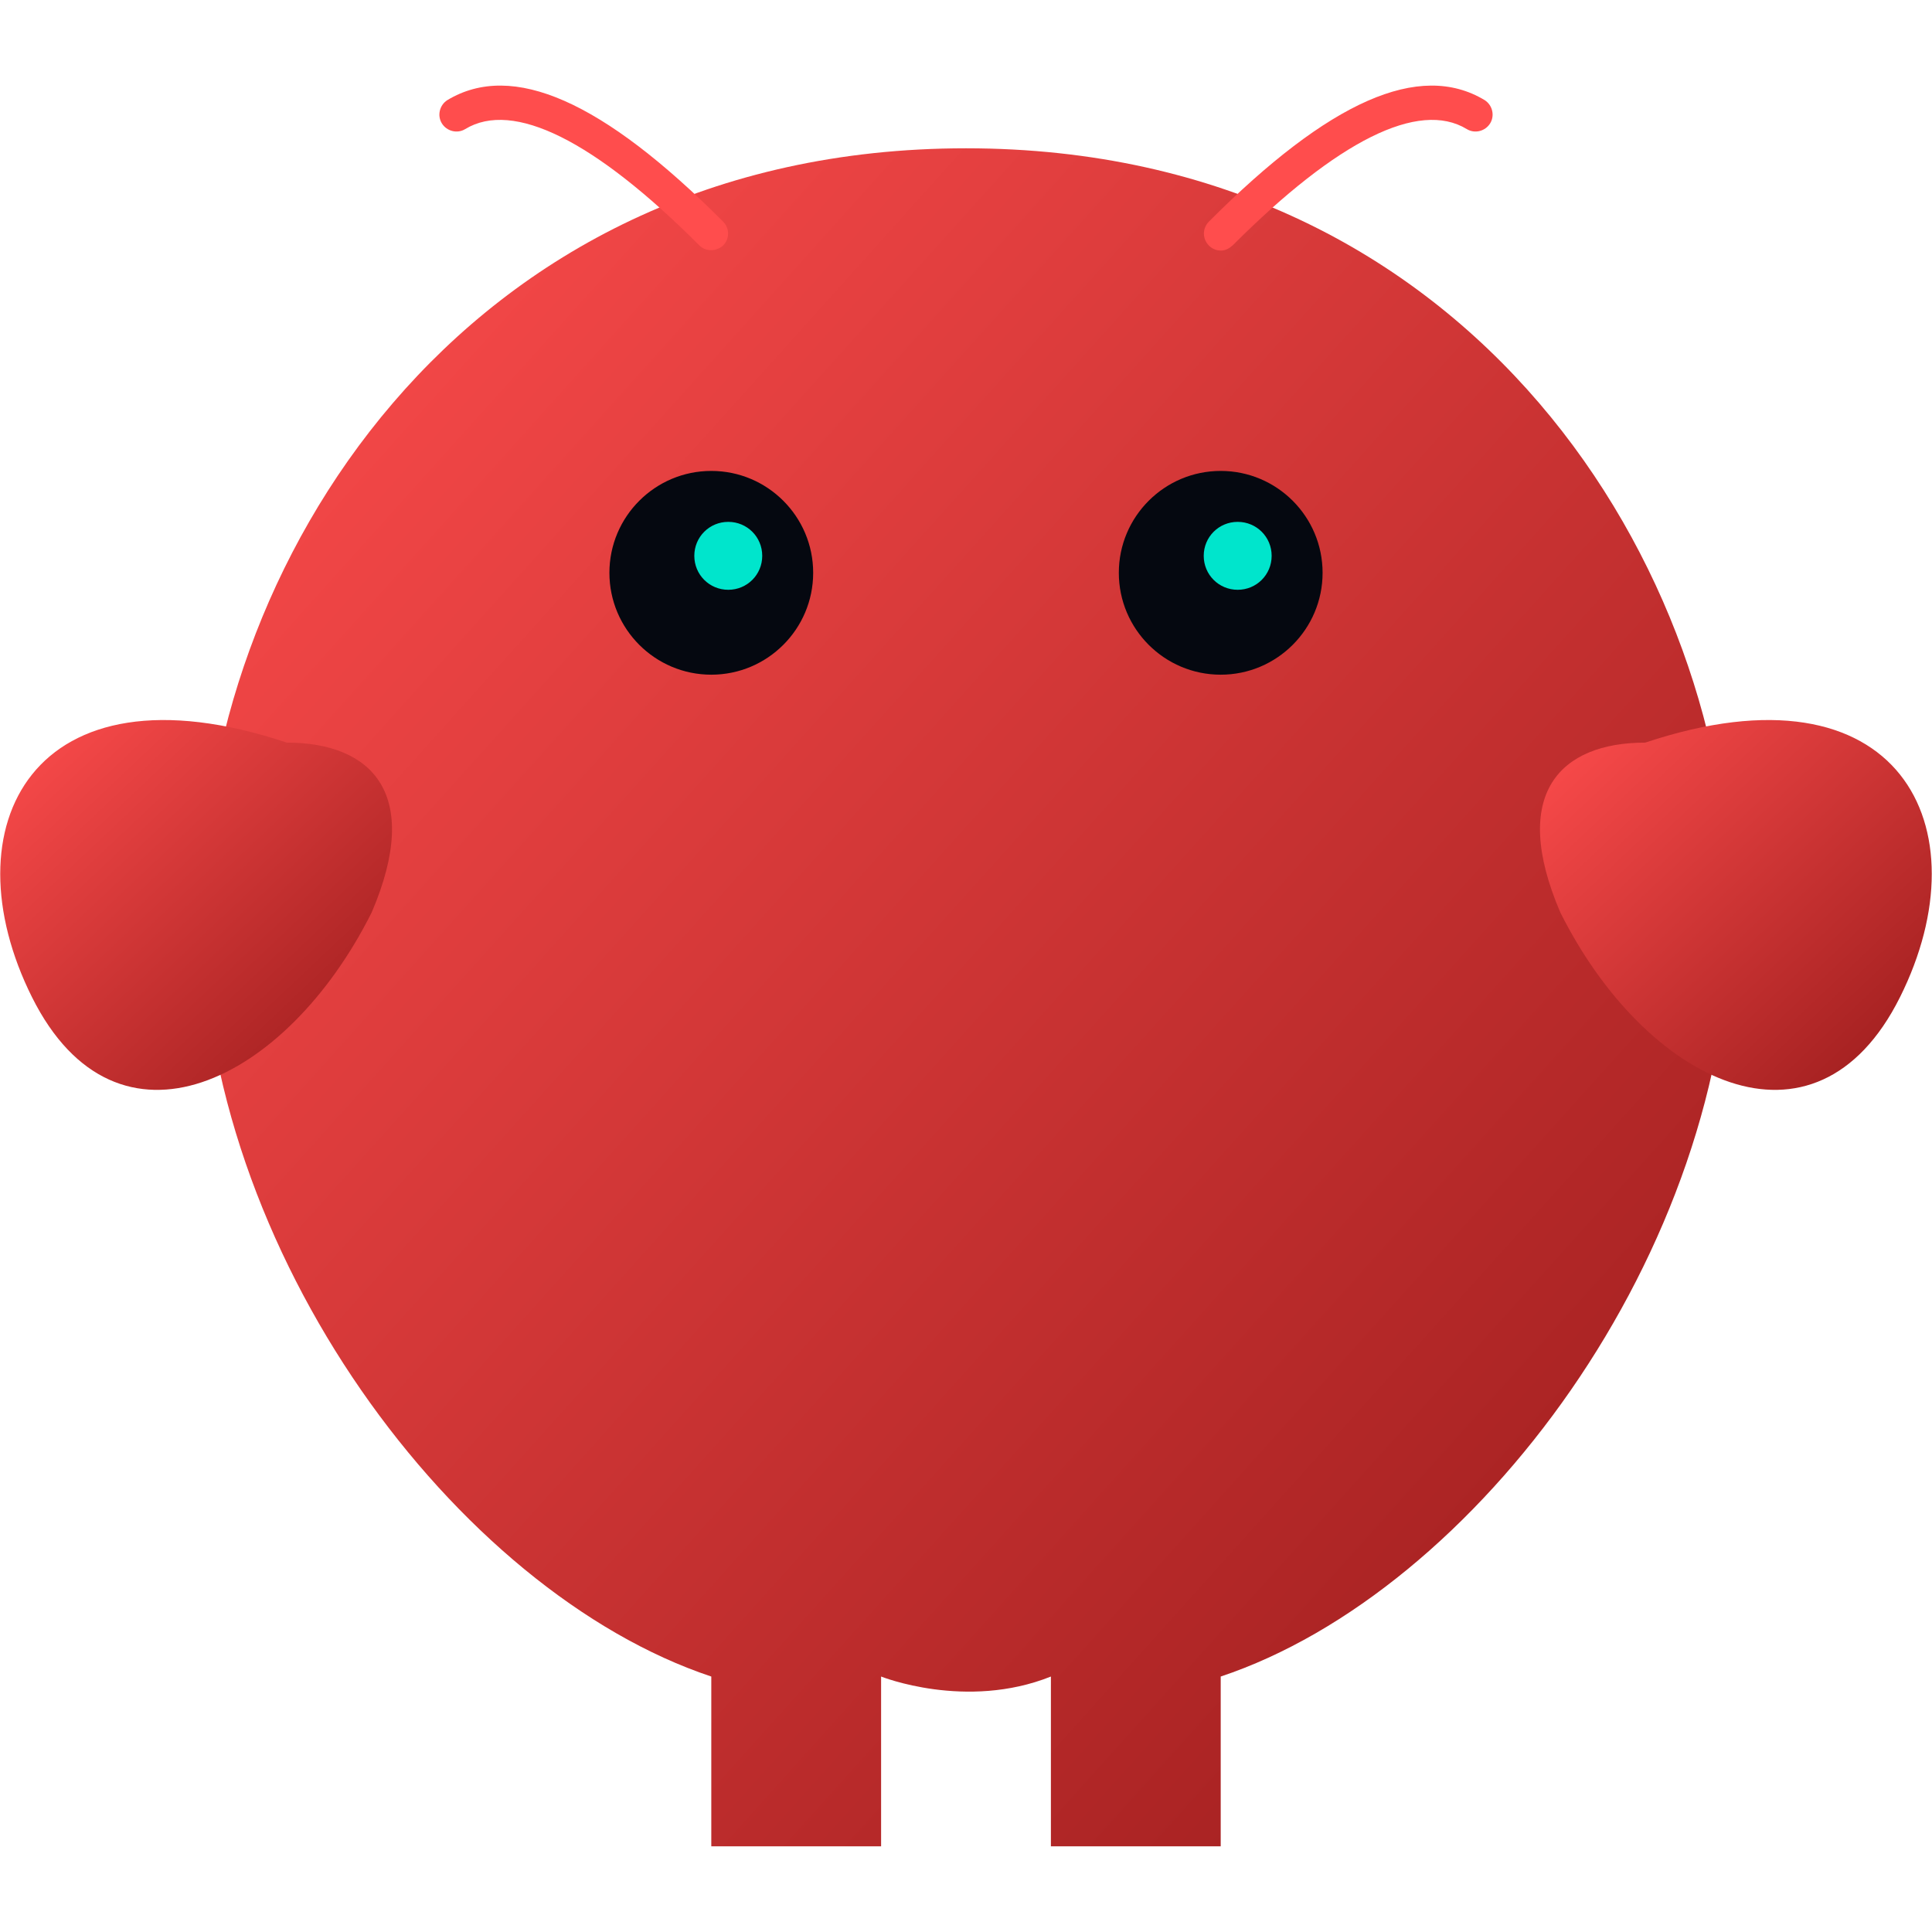
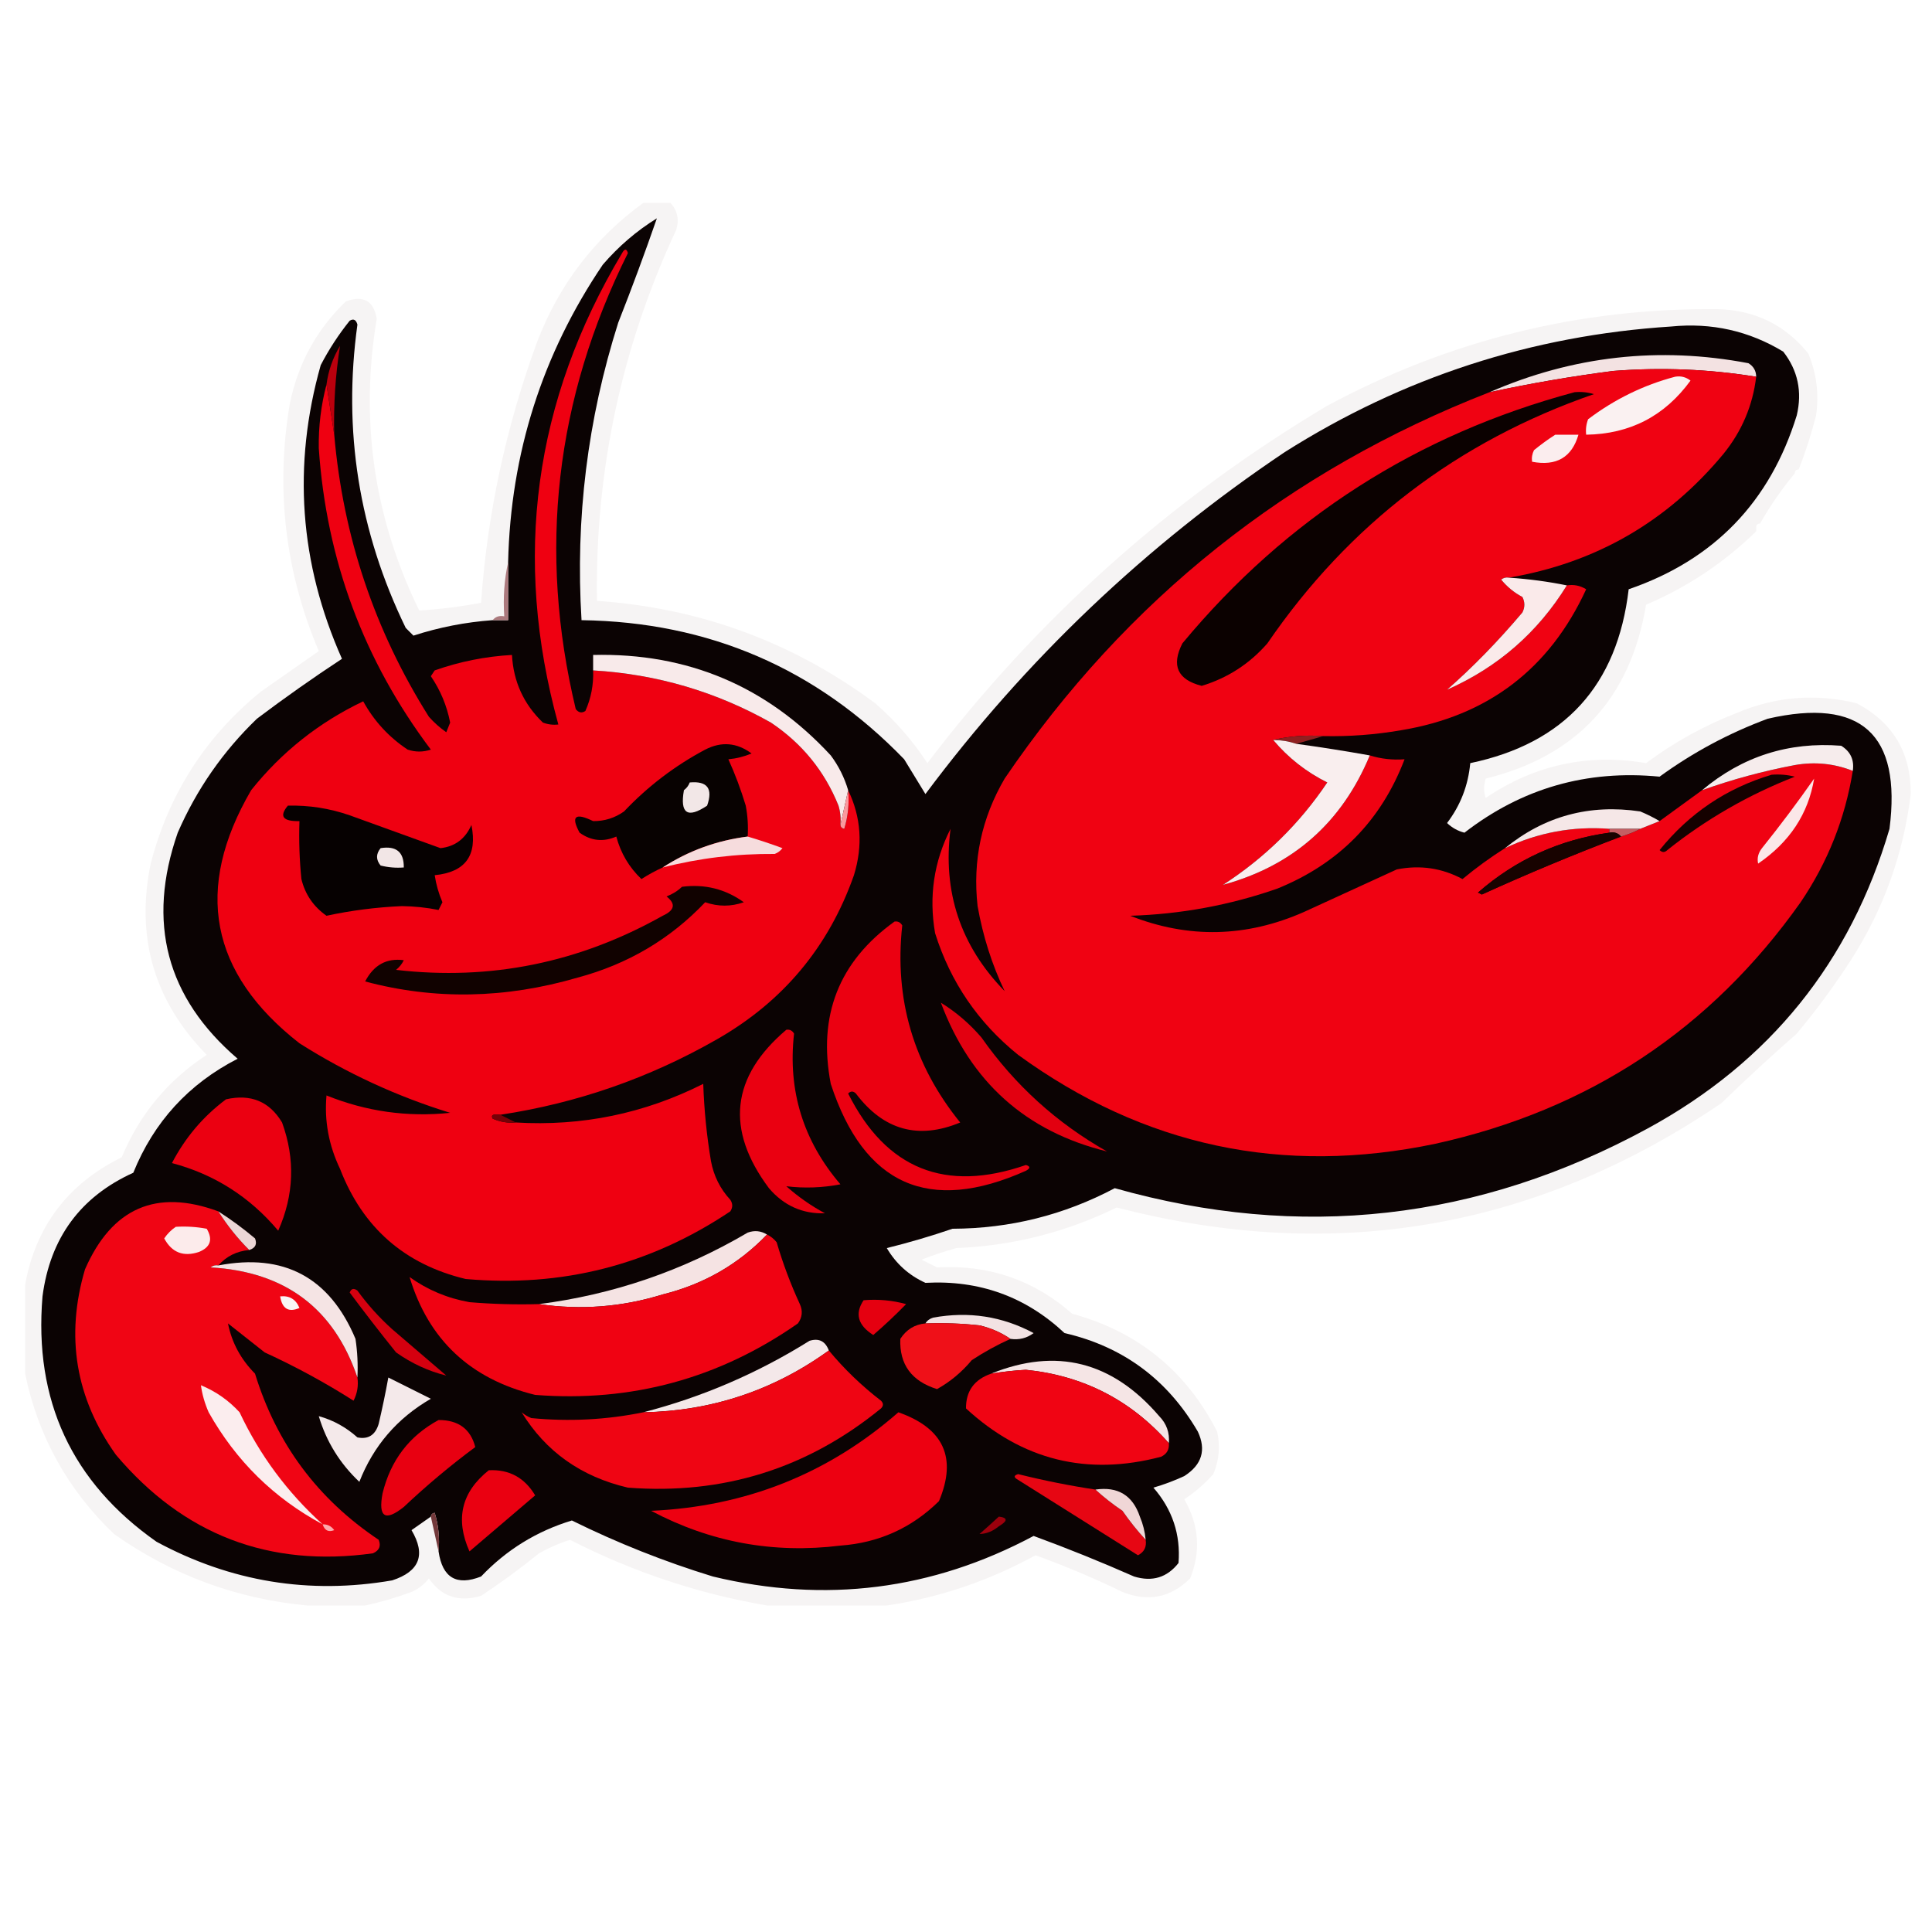
- <svg xmlns="http://www.w3.org/2000/svg" viewBox="0 0 512 512" data-selfhst="openclaw">
-   <linearGradient id="openclaw-a" x1="-694.696" y1="793.943" x2="-690.195" y2="789.442" gradientUnits="userSpaceOnUse" gradientTransform="matrix(90 0 0 -100 62582 79427)">
-     <stop offset="0" stop-color="#ff4d4d" />
-     <stop offset="1" stop-color="#991b1b" />
-   </linearGradient>
-   <path d="m256 39.3c-135 0-202.5 112.5-202.5 202.5s67.5 180 135 202.5v45h45v-45s22.5 9 45 0v45h45v-45c67.5-22.5 135-112.5 135-202.5S391 39.3 256 39.3" fill="url(#openclaw-a)" />
-   <linearGradient id="openclaw-b" x1="-672.565" y1="777.351" x2="-668.064" y2="772.849" gradientUnits="userSpaceOnUse" gradientTransform="matrix(23.0719 0 0 -21.7808 15519.7 17119.95)">
-     <stop offset="0" stop-color="#ff4d4d" />
-     <stop offset="1" stop-color="#991b1b" />
-   </linearGradient>
-   <path d="m76 196.8c-67.5-22.5-90 22.5-67.5 67.5s67.5 22.5 90-22.5c13.5-31.5 0-45-22.5-45" fill="url(#openclaw-b)" />
-   <linearGradient id="openclaw-c" x1="-658.669" y1="777.486" x2="-654.168" y2="772.985" gradientUnits="userSpaceOnUse" gradientTransform="matrix(23.0719 0 0 -21.7808 15610.38 17119.95)">
-     <stop offset="0" stop-color="#ff4d4d" />
-     <stop offset="1" stop-color="#991b1b" />
-   </linearGradient>
-   <path d="m436 196.8c67.5-22.5 90 22.5 67.5 67.5s-67.5 22.5-90-22.5c-13.5-31.5 0-45 22.5-45" fill="url(#openclaw-c)" />
-   <path d="m188.5 66.3c-1.2 0-2.3-.4-3.2-1.3-27.8-27.8-49.3-38.5-62-30.8-2.1 1.3-4.9.6-6.2-1.5s-.6-4.9 1.5-6.2c17.2-10.3 41.1.2 73 32.2 1.8 1.8 1.8 4.6 0 6.4-.8.7-2 1.2-3.1 1.2M326.7 65c27.8-27.8 49.3-38.5 62-30.8 2.1 1.3 4.9.6 6.2-1.5s.6-4.9-1.5-6.2c-17.2-10.3-41.1.2-73 32.2-1.8 1.8-1.8 4.6 0 6.4.9.9 2 1.3 3.2 1.3s2.2-.6 3.1-1.4" fill="#ff4d4d" />
-   <path d="m188.5 124.8c14.9 0 27 12.1 27 27s-12.1 27-27 27-27-12.1-27-27 12.1-27 27-27m135 0c14.9 0 27 12.1 27 27s-12.1 27-27 27-27-12.1-27-27 12.1-27 27-27" fill="#050810" />
-   <path d="m193 138.3c5 0 9 4 9 9s-4 9-9 9-9-4-9-9 4-9 9-9m135 0c5 0 9 4 9 9s-4 9-9 9-9-4-9-9 4-9 9-9" fill="#00e5cc" />
+ <svg xmlns="http://www.w3.org/2000/svg" version="1.2" viewBox="0 0 500 500" width="500" height="500">
+   <style>
+ 		.s0 { fill: #f6f4f4 } 
+ 		.s1 { fill: #0b0303 } 
+ 		.s2 { fill: #ef0011 } 
+ 		.s3 { fill: #f3e2e2 } 
+ 		.s4 { fill: #f00212 } 
+ 		.s5 { fill: #ba000d } 
+ 		.s6 { fill: #faf1f1 } 
+ 		.s7 { fill: #0b0100 } 
+ 		.s8 { fill: #fbedee } 
+ 		.s9 { fill: #faeaea } 
+ 		.s10 { fill: #ab797d } 
+ 		.s11 { fill: #f8eaea } 
+ 		.s12 { fill: #902021 } 
+ 		.s13 { fill: #f9eeee } 
+ 		.s14 { fill: #f6ecec } 
+ 		.s15 { fill: #080201 } 
+ 		.s16 { fill: #150100 } 
+ 		.s17 { fill: #f2e7e7 } 
+ 		.s18 { fill: #fbe7e8 } 
+ 		.s19 { fill: #060101 } 
+ 		.s20 { fill: #f5e7e7 } 
+ 		.s21 { fill: #fa999e } 
+ 		.s22 { fill: #c46064 } 
+ 		.s23 { fill: #180300 } 
+ 		.s24 { fill: #f6dcdd } 
+ 		.s25 { fill: #f2e6e6 } 
+ 		.s26 { fill: #110200 } 
+ 		.s27 { fill: #eb0011 } 
+ 		.s28 { fill: #e20010 } 
+ 		.s29 { fill: #ea0011 } 
+ 		.s30 { fill: #760007 } 
+ 		.s31 { fill: #f00514 } 
+ 		.s32 { fill: #fcebeb } 
+ 		.s33 { fill: #ecd6d6 } 
+ 		.s34 { fill: #f5e3e3 } 
+ 		.s35 { fill: #f5e4e4 } 
+ 		.s36 { fill: #faf6f6 } 
+ 		.s37 { fill: #e50010 } 
+ 		.s38 { fill: #d5000f } 
+ 		.s39 { fill: #f2e2e3 } 
+ 		.s40 { fill: #ef1018 } 
+ 		.s41 { fill: #f4e8e9 } 
+ 		.s42 { fill: #ef0513 } 
+ 		.s43 { fill: #f5e5e5 } 
+ 		.s44 { fill: #f00413 } 
+ 		.s45 { fill: #f4e9ea } 
+ 		.s46 { fill: #ed0011 } 
+ 		.s47 { fill: #e80011 } 
+ 		.s48 { fill: #e60613 } 
+ 		.s49 { fill: #f0d6d6 } 
+ 		.s50 { fill: #fca9ac } 
+ 		.s51 { fill: #9c000c } 
+ 		.s52 { fill: #73393b } 
+ 	</style>
+   <g>
+     <path fill-rule="evenodd" class="s0" d="m166.5 52.5q3.5 0 7 0 2.75 2.99 1.5 7-21.27 45.61-20.5 96 39.99 2.76 72 26.5 7.87 6.86 13.5 15.5 42.88-56.39 103.5-92.5 47.35-25.46 101-25 14.52 0.38 23.5 11.5 3.19 7.74 2 16-1.81 7.18-4.5 14-1 0-1 1-5.04 6.05-9 13-1 0-1 1 0 0.5 0 1-12.42 12.15-28.5 19-6.02 36.27-41.5 45-0.83 2.75 0 5 19.02-12.85 41.5-9 10.85-8.09 23.5-13 15.01-6.37 31-2.5 14.09 7.43 14 23.5-2.83 23.25-15.5 43-6.42 9.92-14 19-10.04 8.8-19.5 18-72.02 48.88-156.5 27-19.63 9.6-41.5 10.5-4.59 1.27-9 3 2 1 4 2 20.09-1.11 35 12 25.46 6.95 37.5 30.5 1.26 5.69-1 11-3.38 3.79-7.5 6.5 5.74 10.07 1.5 20.5-7.55 7.47-17.5 3.5-11.01-5.34-22.5-9.5-18.26 10-38.5 13-15.5 0-31 0-26.62-4.54-51-17-4.17 1.33-8 3.5-7.23 5.87-15 11-8.62 2.58-13.5-4.5-1.82 2.32-4.5 3.5-6.06 2.24-12 3.5-7.5 0-15 0-27.42-2.56-50-18.5-18-17.25-23-41.5 0-11.5 0-23 4.12-22.7 25-33 6.95-16.67 22-26.5-20.39-20.8-14.5-49.5 7.01-26.98 28.5-44.5 7.56-5.27 15-10.5-13.09-30.88-7.5-64 3.16-15.57 14.5-26.5 6.85-2.48 8 4.5-6.59 39.53 11 75.5 7.99-0.49 16-2 2.42-34.57 14.5-67.5 8.51-22.23 27.5-36z" />
+   </g>
+   <g>
+     <path fill-rule="evenodd" class="s1" d="m113.5 401.5q0.48-5.1-1-10-0.91 0.19-1 1-2.46 1.74-5 3.5 5.65 9.54-5 13-32.21 5.55-61-10-32.89-23.11-29.5-63.5 2.96-22.67 23.5-32 7.99-19.75 27-29.5-27.65-23.7-15.5-58.5 7.33-16.82 20.5-29.5 10.79-8.14 22-15.5-16.49-37.08-5.5-76 3.19-6.13 7.5-11.5 1.48-0.89 2 1-5.69 41.09 12.5 78.5 1 1 2 2 9.97-3.24 20.5-4 2 0 4 0 0-7.5 0-15 0.99-42.22 24.5-77 6.12-7.12 14-12-4.65 13.43-10 27-11.93 37.6-9.5 77 49.38 0.7 83.5 36 2.75 4.5 5.5 9 38.99-52.24 93-88.5 45.84-29.03 100-32.5 15.69-1.56 29 6.5 5.68 7.29 3.5 16.5-10.38 33.62-43.5 45-4.39 37.33-41 45-0.79 8.63-6 15.5 1.91 1.83 4.5 2.5 22.27-17.25 50.5-14.5 12.93-9.41 28-15 36.22-8.28 31.5 28.5-15.19 51.69-62.5 77.5-65.92 35.87-138 15.5-19.67 10.42-42 10.5-8.39 2.88-17 5 3.58 6.08 10 9 20.92-1.14 36 13 22.67 5.23 34.5 25.5 3.33 7.13-3.5 11.5-3.88 1.8-8 3 7.36 8.45 6.5 19.5-4.43 5.66-11.5 3.5-12.84-5.67-26-10.5-39.4 21.02-83 10.5-18.85-5.78-36.5-14.5-13.65 4.14-23.5 14.5-9.51 3.74-11-6.5z" />
+   </g>
+   <g>
+     <path fill-rule="evenodd" class="s2" d="m153.5 173.5q24.62 1.46 46 13.5 12.11 8.1 17.5 21.5 0.74 2.45 0.5 5 0.09 0.81 1 1 1.48-4.9 1-10 5.04 10.48 1.5 22-9.81 27.86-35.5 42.5-26.17 14.97-56 19.5-2.77-0.4-2 1 2.86 1.27 6 1 25.64 1.53 48.5-10 0.34 10.08 2 20 1.08 5.76 5 10 1 1.5 0 3-31.11 20.84-68.5 17.5-23.7-5.7-32.5-28.5-4.39-9.18-3.5-19 15.41 6.23 32 4.5-20.68-6.39-39-18-34.81-27.22-12.5-65.5 11.84-14.83 29-23 4.21 7.66 11.5 12.5 3 1 6 0-26.04-34.62-29-78-0.13-8.46 2-16.5 1 6.5 2 13 3.43 39.53 24.5 73 2.03 2.28 4.5 4 0.5-1.25 1-2.5-1.27-6.54-5-12 0.5-0.75 1-1.5 9.72-3.43 20-4 0.55 10.34 8 17.5 1.94 0.74 4 0.5-17.8-64.6 16.5-122 0.98-1.79 1.5 0-28.21 56.64-13.5 118 1.08 1.43 2.5 0.5 2.21-4.98 2-10.5z" />
+   </g>
+   <g>
+     <path fill-rule="evenodd" class="s3" d="m454.5 97.5q-18.37-2.97-37-1.5-16.14 2.08-32 5.5 32.38-14.09 67-7.5 1.98 1.22 2 3.5z" />
+   </g>
+   <g>
+     <path fill-rule="evenodd" class="s4" d="m454.5 97.5q-1.33 11.18-8.5 20-21.81 26.28-55.5 32-1.11-0.2-2 0.5 2.31 2.82 5.5 4.5 1 2 0 4-9.56 11.3-19.5 20 19.71-8.72 31-27 2.68-0.43 5 1-14.24 30.97-48 36.5-9.93 1.71-20 1.5-6.8-0.48-13 1 5.81 6.92 14 11-10.78 16.03-27 26.5 27.16-7.4 38-33.5 4.34 1.35 9 1-9.08 23.84-33 33.5-18.45 6.41-38 7 22.59 8.92 45-1 12.05-5.52 24-11 9.01-1.79 17 2.5 5.28-4.38 11-8 12.8-6.07 27-5 0 0.5 0 1-19.34 2.69-34 15.5 0.5 0.25 1 0.5 17.79-8.09 36-15 2.71-0.79 5-2 2.5-1 5-2 5.53-4.04 11-8 11.7-4.18 24-6.5 7.78-1.36 15 1.5-2.97 18.45-13.5 34-34.92 49.37-94.5 62.5-59.27 12.45-108-23-15.53-12.52-21.5-31.5-2.47-14.26 4-27-3.15 24.41 14 42-4.92-10.28-7-22-1.97-17.63 7-33 47.28-69.5 125.5-100 15.86-3.42 32-5.5 18.63-1.47 37 1.5z" />
+   </g>
+   <g>
+     <path fill-rule="evenodd" class="s5" d="m86.5 112.5q-1-6.5-2-13 0.7-5.34 3.5-10-1.8 11.32-1.5 23z" />
+   </g>
+   <g>
+     <path fill-rule="evenodd" class="s6" d="m433.5 97.5q2.22-0.39 4 1-10 13.75-27 14-0.24-2.06 0.5-4 10.3-7.78 22.5-11z" />
+   </g>
+   <g>
+     <path fill-rule="evenodd" class="s7" d="m407.5 101.5q2.55-0.24 5 0.5-52.87 18.31-84.5 64.5-6.94 7.95-17 11-9.38-2.38-5-11 40.38-48.62 101.5-65z" />
+   </g>
+   <g>
+     <path fill-rule="evenodd" class="s8" d="m402.5 112.5q3 0 6 0-2.56 8.8-12 7-0.22-1.58 0.5-3 2.72-2.22 5.5-4z" />
+   </g>
+   <g>
+ 	</g>
+   <g>
+ 	</g>
+   <g>
+ 	</g>
+   <g>
+ 	</g>
+   <g>
+ 	</g>
+   <g>
+ 	</g>
+   <g>
+ 	</g>
+   <g>
+     <path fill-rule="evenodd" class="s9" d="m390.5 149.5q7.77 0.52 15 2-11.29 18.28-31 27 9.94-8.7 19.5-20 1-2 0-4-3.19-1.68-5.5-4.5 0.89-0.7 2-0.5z" />
+   </g>
+   <g>
+     <path fill-rule="evenodd" class="s10" d="m131.5 145.5q0 7.5 0 15-2 0-4 0 1.06-1.36 3-1-0.48-7.29 1-14z" />
+   </g>
+   <g>
+     <path fill-rule="evenodd" class="s11" d="m219.5 204.5q-1 4.5-2 9 0.24-2.55-0.5-5-5.39-13.4-17.5-21.5-21.38-12.04-46-13.5 0-2 0-4 36.7-0.86 61.5 26 3.06 4.11 4.5 9z" />
+   </g>
+   <g>
+     <path fill-rule="evenodd" class="s12" d="m329.5 191.5q6.2-1.48 13-1-3.5 1-7 2-2.9-0.97-6-1z" />
+   </g>
+   <g>
+     <path fill-rule="evenodd" class="s13" d="m329.5 191.5q3.1 0.03 6 1 9.55 1.31 19 3-10.84 26.1-38 33.5 16.22-10.47 27-26.5-8.19-4.08-14-11z" />
+   </g>
+   <g>
+     <path fill-rule="evenodd" class="s14" d="m479.5 199.5q-7.22-2.86-15-1.5-12.3 2.32-24 6.5 15.6-13.11 36-11.5 3.63 2.26 3 6.5z" />
+   </g>
+   <g>
+     <path fill-rule="evenodd" class="s15" d="m193.5 216.5q-12.01 1.52-22 8-2.83 1.29-5.5 3-4.79-4.57-6.5-11-5.04 2.2-9.5-1-3.47-6.4 3.5-3 4.4 0.05 8-2.5 9.22-9.73 21-16 6.3-3.24 12 1-2.9 1.22-6 1.5 2.61 5.74 4.5 12 0.75 3.97 0.5 8z" />
+   </g>
+   <g>
+     <path fill-rule="evenodd" class="s16" d="m458.5 200.5q3.04-0.24 6 0.5-18.02 7.05-33 19-1 1-2 0 11.53-14.3 29-19.5z" />
+   </g>
+   <g>
+     <path fill-rule="evenodd" class="s17" d="m178.5 202.5q6.85-0.63 4.5 6-7.6 5.09-6-4 1.08-0.82 1.5-2z" />
+   </g>
+   <g>
+     <path fill-rule="evenodd" class="s18" d="m469.5 201.5q-2.26 13.65-14.5 22-0.47-2.11 1-4 7.08-8.82 13.5-18z" />
+   </g>
+   <g>
+     <path fill-rule="evenodd" class="s19" d="m74.5 208.5q8.22-0.2 16 2.5 11.8 4.26 23.5 8.5 5.65-0.63 8-6 2.41 11.83-9.5 13 0.55 3.61 2 7-0.5 1-1 2-4.67-0.94-9.5-1-9.96 0.44-19.5 2.5-5.05-3.55-6.5-9.5-0.75-7.48-0.5-15-6.47 0.15-3-4z" />
+   </g>
+   <g>
+     <path fill-rule="evenodd" class="s20" d="m429.5 212.5q-2.5 1-5 2-4 0-8 0-14.2-1.07-27 5 15.27-12.44 35-9.5 2.72 1.14 5 2.5z" />
+   </g>
+   <g>
+     <path fill-rule="evenodd" class="s21" d="m219.5 204.5q0.48 5.1-1 10-0.91-0.19-1-1 1-4.5 2-9z" />
+   </g>
+   <g>
+     <path fill-rule="evenodd" class="s22" d="m416.5 215.5q0-0.5 0-1 4 0 8 0-2.29 1.21-5 2-1.06-1.36-3-1z" />
+   </g>
+   <g>
+     <path fill-rule="evenodd" class="s23" d="m416.5 215.5q1.94-0.36 3 1-18.21 6.91-36 15-0.5-0.25-1-0.5 14.66-12.81 34-15.5z" />
+   </g>
+   <g>
+     <path fill-rule="evenodd" class="s24" d="m193.5 216.5q4.39 1.3 9 3-0.79 1.04-2 1.5-14.77-0.13-29 3.5 9.99-6.48 22-8z" />
+   </g>
+   <g>
+     <path fill-rule="evenodd" class="s25" d="m98.5 219.5q6.09-0.98 6 5-3.04 0.24-6-0.5-1.84-2.24 0-4.5z" />
+   </g>
+   <g>
+     <path fill-rule="evenodd" class="s26" d="m176.5 229.5q8.85-1.14 16 4-4.98 1.75-10 0-13.56 14.3-33 19.5-28.06 8.2-55 1 3.32-6.4 10-5.5-0.71 1.47-2 2.5 36.58 4.24 69-14 4.68-2.13 1-5 2.35-0.91 4-2.5z" />
+   </g>
+   <g>
+     <path fill-rule="evenodd" class="s27" d="m231.5 238.5q1.31-0.2 2 1-3.13 28.62 15 51-16.25 6.75-27-7.5-1-1-2 0 14.73 29.34 46 18.5 1.79 0.52 0 1.5-37.63 16.82-50.5-22.5-5.1-26.48 16.5-42z" />
+   </g>
+   <g>
+     <path fill-rule="evenodd" class="s28" d="m243.5 259.5q5.88 3.62 10.5 9 12.96 18.46 32.5 29.5-31.51-7.75-43-38.5z" />
+   </g>
+   <g>
+     <path fill-rule="evenodd" class="s29" d="m203.5 266.5q1.31-0.2 2 1-2.48 22.08 12 39-6.99 1.35-14 0.5 4.59 4.08 10 7-8.71 0.28-14.5-6.5-16.98-22.76 4.5-41z" />
+   </g>
+   <g>
+     <path fill-rule="evenodd" class="s27" d="m58.5 284.5q9.6-2.17 14.5 6 5.15 14.18-1 28-11.05-13.14-27.5-17.5 5.15-9.9 14-16.5z" />
+   </g>
+   <g>
+     <path fill-rule="evenodd" class="s30" d="m129.5 288.5q2 1 4 2-3.14 0.27-6-1-0.77-1.4 2-1z" />
+   </g>
+   <g>
+     <path fill-rule="evenodd" class="s31" d="m56.5 313.5q3.43 5.43 8 10-4.88 0.44-8 4-1.11-0.2-2 0.5 28.91 1.65 38 28.5 0.45 3.16-1 6-11.02-7.01-23-12.5-4.75-3.75-9.5-7.5 1.47 7.42 7 13 8.34 27.18 32 43 0.99 2.41-1.5 3.5-40.25 5.58-66.5-25.5-15.67-22.01-8-48 10.46-23.87 34.5-15z" />
+   </g>
+   <g>
+     <path fill-rule="evenodd" class="s32" d="m45.5 317.5q4.03-0.25 8 0.5 2.46 4.16-2 6-6.04 2.01-9-3.5 1.26-1.85 3-3z" />
+   </g>
+   <g>
+     <path fill-rule="evenodd" class="s33" d="m56.5 313.5q4.91 3.14 9.5 7 0.88 2.25-1.5 3-4.57-4.57-8-10z" />
+   </g>
+   <g>
+     <path fill-rule="evenodd" class="s34" d="m198.5 319.5q-11.1 11.56-27 15.5-15.75 4.88-32 2.5 28.81-3.69 54-18.5 2.65-0.96 5 0.5z" />
+   </g>
+   <g>
+     <path fill-rule="evenodd" class="s4" d="m198.5 319.5q1.44 0.68 2.5 2 2.41 8.23 6 16 1.2 2.64-0.5 5-30.65 21.41-68 18.5-25.16-6.17-32.5-30.5 6.96 4.99 15.5 6.5 8.99 0.75 18 0.5 16.25 2.38 32-2.5 15.9-3.94 27-15.5z" />
+   </g>
+   <g>
+     <path fill-rule="evenodd" class="s35" d="m92.5 356.5q-9.09-26.85-38-28.5 0.89-0.7 2-0.5 25.47-4.89 35.5 19 0.75 4.98 0.5 10z" />
+   </g>
+   <g>
+     <path fill-rule="evenodd" class="s36" d="m72.5 335.5q3.62-0.38 5 3-4.22 1.83-5-3z" />
+   </g>
+   <g>
+     <path fill-rule="evenodd" class="s37" d="m223.5 336.5q5.59-0.48 11 1-4.04 4.16-8.5 8-5.99-3.8-2.5-9z" />
+   </g>
+   <g>
+     <path fill-rule="evenodd" class="s38" d="m90.5 334.5q0.59-1.54 2-0.5 3.94 5.45 9 10 7 6 14 12-6.91-1.7-13-6-6.21-7.72-12-15.5z" />
+   </g>
+   <g>
+     <path fill-rule="evenodd" class="s39" d="m261.5 346.5q-3.54-2.44-8-3.5-6.98-0.75-14-0.5 0.63-1.08 2-1.5 13.82-2.52 26 4-2.63 1.98-6 1.5z" />
+   </g>
+   <g>
+     <path fill-rule="evenodd" class="s40" d="m239.5 342.5q7.02-0.25 14 0.5 4.46 1.06 8 3.5-5.2 2.35-10 5.5-3.88 4.65-9 7.5-9.89-3.09-9.5-13 2.36-3.63 6.5-4z" />
+   </g>
+   <g>
+     <path fill-rule="evenodd" class="s41" d="m214.5 349.5q-21.43 15.48-48 16 22.82-5.9 43-18.5 3.64-1.12 5 2.5z" />
+   </g>
+   <g>
+     <path fill-rule="evenodd" class="s42" d="m214.5 349.5q5.96 7.2 13.5 13 1 1 0 2-28.58 23.34-65.5 20.5-18.15-4.24-27.5-19.5 1.13 0.94 2.5 1.5 14.7 1.42 29-1.5 26.57-0.52 48-16z" />
+   </g>
+   <g>
+     <path fill-rule="evenodd" class="s43" d="m302.5 373.5q-14.74-16.73-37-19-4.55 0.25-9 1 25.3-10.24 43.5 11 2.85 2.91 2.5 7z" />
+   </g>
+   <g>
+     <path fill-rule="evenodd" class="s44" d="m302.5 373.5q0.21 2.44-2 3.5-28.69 7.6-50.5-12.5-0.06-6.71 6.5-9 4.45-0.75 9-1 22.26 2.27 37 19z" />
+   </g>
+   <g>
+     <path fill-rule="evenodd" class="s45" d="m100.5 356.5q5.42 2.71 11 5.5-13.04 7.54-18.5 21.5-7.57-7.14-10.5-17 5.58 1.54 10 5.5 4.2 0.84 5.5-3.5 1.41-5.99 2.5-12z" />
+   </g>
+   <g>
+     <path fill-rule="evenodd" class="s8" d="m83.5 394.5q-18.9-10.15-29.5-29-1.54-3.52-2-7 5.79 2.39 10 7 7.82 16.63 21.5 29z" />
+   </g>
+   <g>
+     <path fill-rule="evenodd" class="s46" d="m232.5 365.5q17.6 6.19 10.5 23-10.6 10.42-25.5 11.5-25.94 3.21-49-9 36.75-1.65 64-25.5z" />
+   </g>
+   <g>
+     <path fill-rule="evenodd" class="s47" d="m113.5 367.5q7.7-0.01 9.5 7-9.69 7.19-18.5 15.5-7.23 5.76-5.5-3.5 3.12-12.84 14.5-19z" />
+   </g>
+   <g>
+     <path fill-rule="evenodd" class="s29" d="m126.5 380.5q7.88-0.4 12 6.5-8.5 7.25-17 14.5-5.62-12.55 5-21z" />
+   </g>
+   <g>
+     <path fill-rule="evenodd" class="s48" d="m283.5 385.5q3.22 2.95 7 5.5 2.8 4.03 6 7.5 0.42 2.77-2 4-15.5-9.75-31-19.5-1.79-0.98 0-1.5 9.96 2.49 20 4z" />
+   </g>
+   <g>
+     <path fill-rule="evenodd" class="s49" d="m283.5 385.5q8.71-1.27 11.5 7 1.22 2.9 1.5 6-3.2-3.47-6-7.5-3.78-2.55-7-5.5z" />
+   </g>
+   <g>
+     <path fill-rule="evenodd" class="s50" d="m83.5 394.5q1.88-0.06 3 1.5-2.25 0.88-3-1.5z" />
+   </g>
+   <g>
+     <path fill-rule="evenodd" class="s51" d="m258.5 392.5q3.51 0.41 0 2.5-2.33 1.93-5 2 2.61-2.28 5-4.5z" />
+   </g>
+   <g>
+     <path fill-rule="evenodd" class="s52" d="m111.5 392.5q0.09-0.81 1-1 1.48 4.9 1 10-1-4.5-2-9z" />
+   </g>
</svg>
